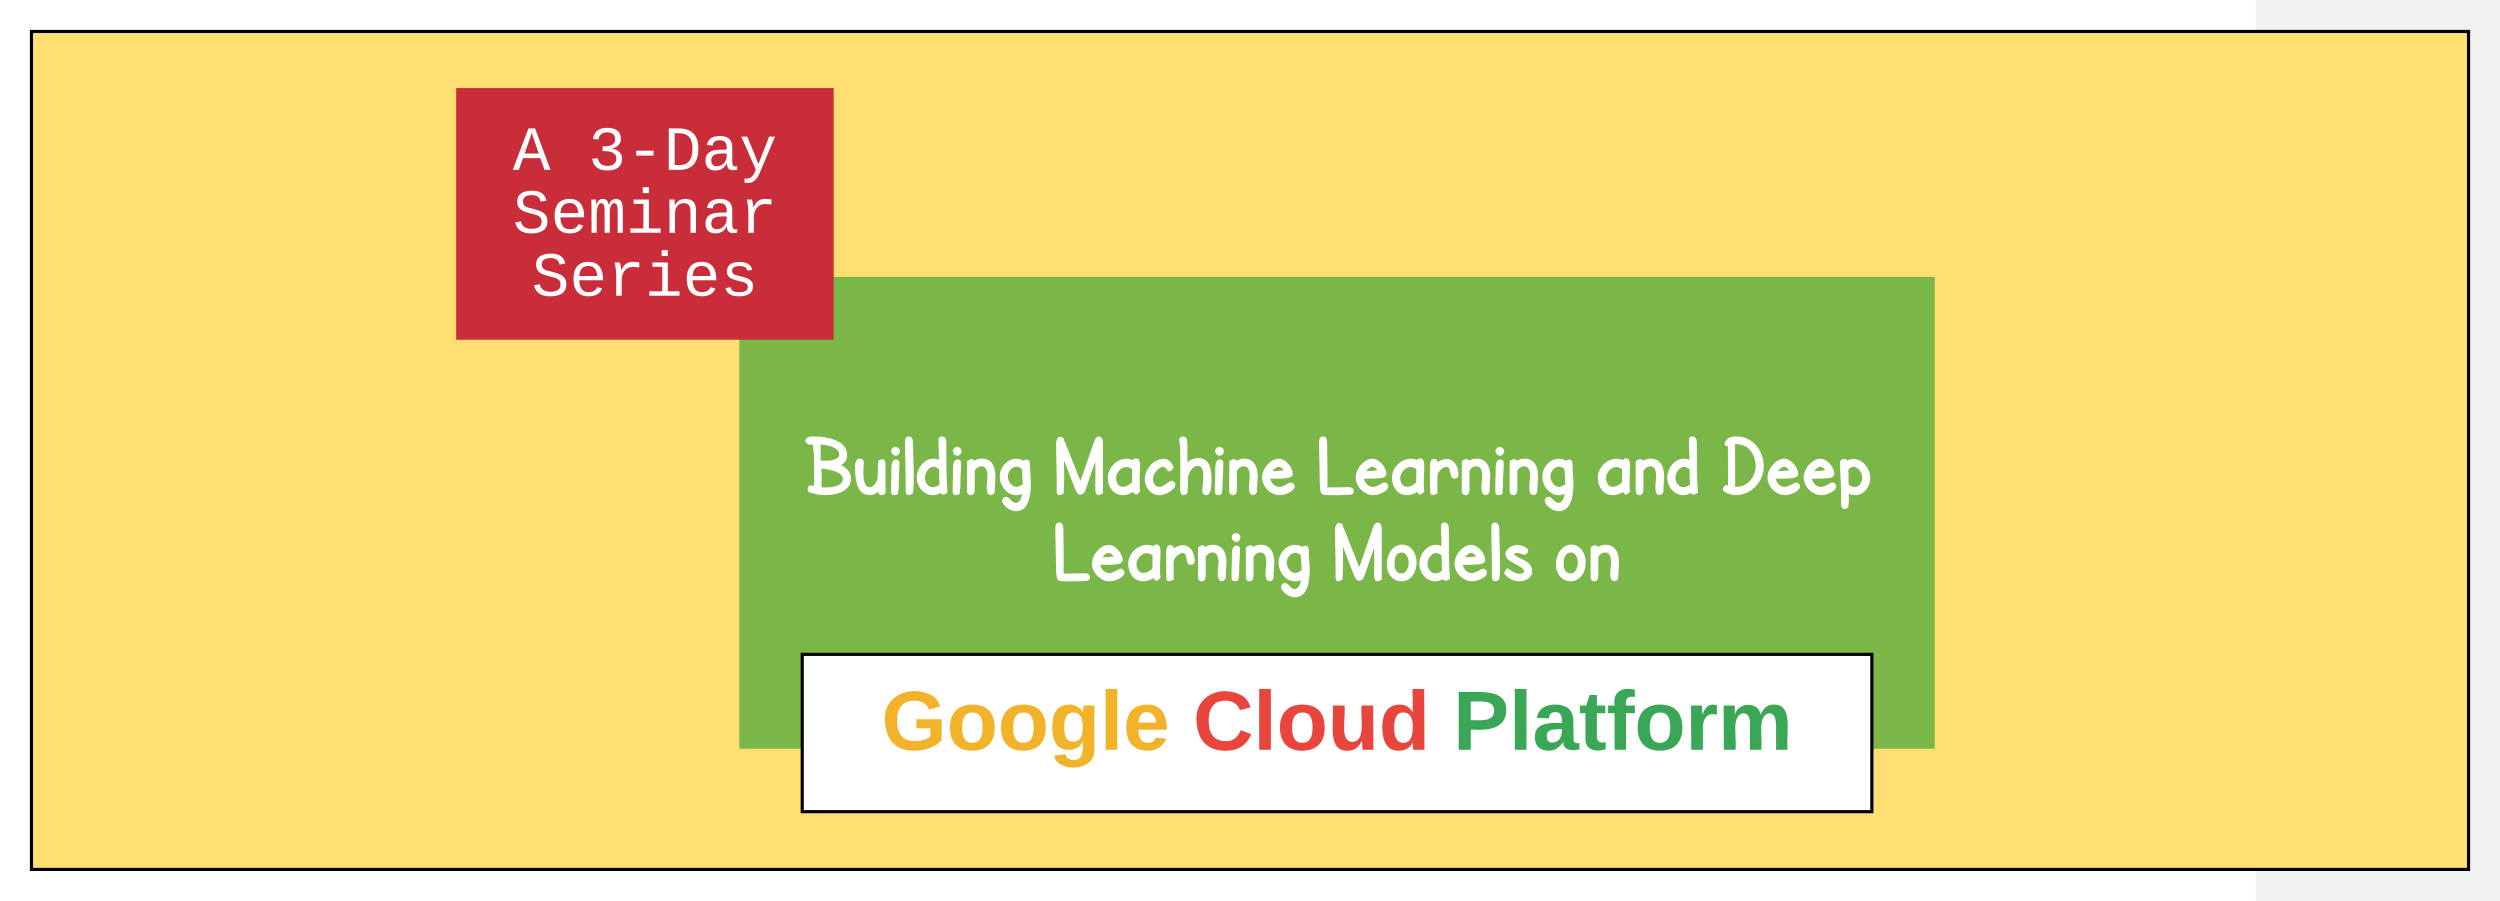
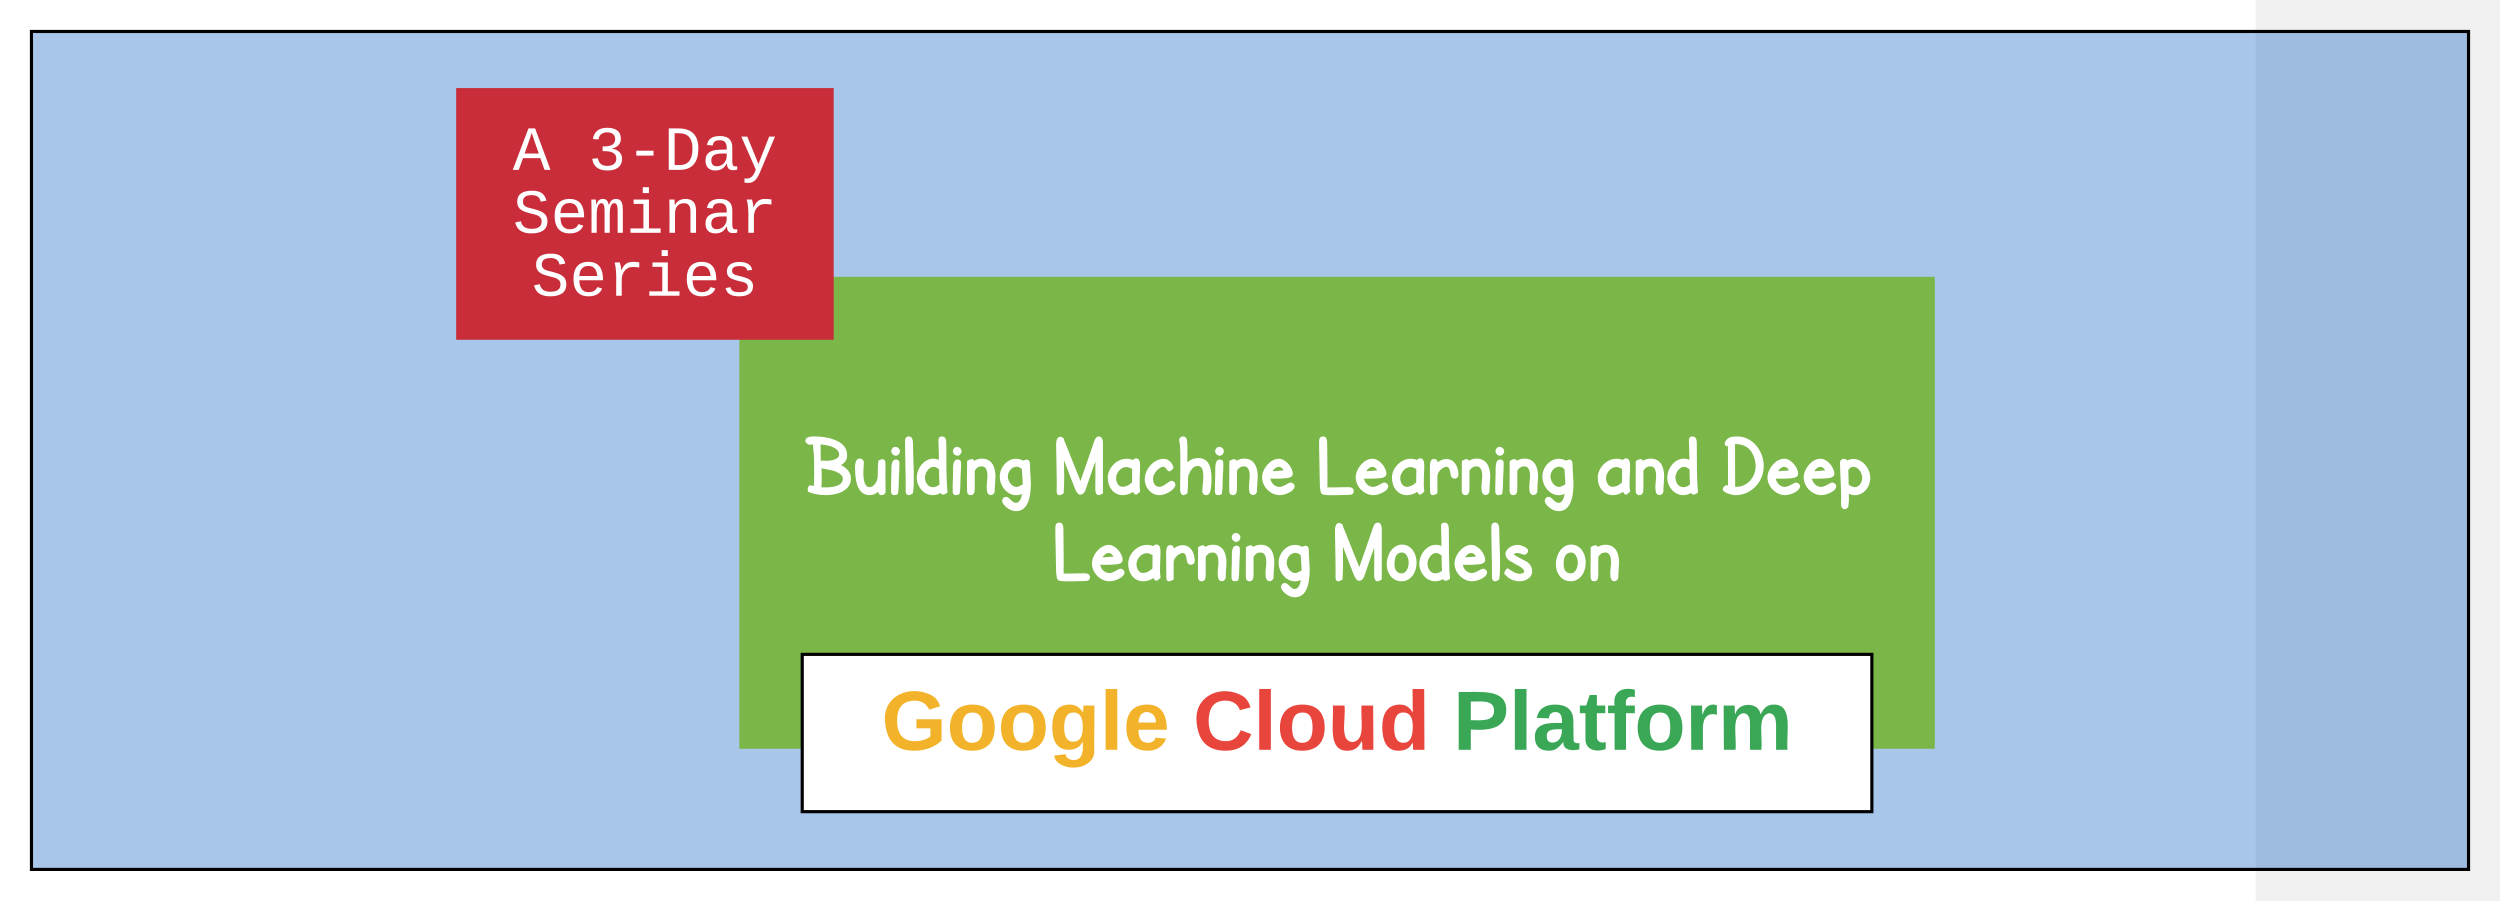
<svg xmlns="http://www.w3.org/2000/svg" xmlns:ns1="lucid" xmlns:xlink="http://www.w3.org/1999/xlink" width="1589.33" height="572.72">
  <g transform="translate(-326 -360)" ns1:page-tab-id="1m08yfgLwAwC">
    <path d="M0 0h1760v1360H0z" fill="#fff" />
-     <path d="M346 380h1549.33v532.72H346z" stroke="#000" stroke-width="2" fill="#ffdf71" />
+     <path d="M346 380h1549.33v532.72H346z" stroke="#000" stroke-width="2" fill="#0e62c2" fill-opacity=".36" />
    <path d="M796 536h760v300H796z" stroke="#000" stroke-opacity="0" stroke-width="2" fill="#7ab648" />
    <use xlink:href="#a" transform="matrix(1,0,0,1,801,541) translate(35.52083 132.8906)" />
    <use xlink:href="#b" transform="matrix(1,0,0,1,801,541) translate(194.5833 132.8906)" />
    <use xlink:href="#c" transform="matrix(1,0,0,1,801,541) translate(361.8229 132.8906)" />
    <use xlink:href="#d" transform="matrix(1,0,0,1,801,541) translate(539.5312 132.8906)" />
    <use xlink:href="#e" transform="matrix(1,0,0,1,801,541) translate(618.776 132.8906)" />
    <use xlink:href="#c" transform="matrix(1,0,0,1,801,541) translate(194.1406 187.6562)" />
    <use xlink:href="#f" transform="matrix(1,0,0,1,801,541) translate(371.849 187.6562)" />
    <use xlink:href="#g" transform="matrix(1,0,0,1,801,541) translate(512.8385 187.6562)" />
    <path d="M616 416h240v160H616z" stroke="#000" stroke-opacity="0" stroke-width="2" fill="#c92d39" />
    <g>
      <use xlink:href="#h" transform="matrix(1,0,0,1,621,421) translate(30.98633 46.99219)" />
      <use xlink:href="#i" transform="matrix(1,0,0,1,621,421) translate(78.99414 46.99219)" />
      <use xlink:href="#j" transform="matrix(1,0,0,1,621,421) translate(30.98633 86.99219)" />
      <use xlink:href="#k" transform="matrix(1,0,0,1,621,421) translate(42.98828 126.9922)" />
    </g>
    <path d="M836 776h680v100H836z" stroke="#000" stroke-width="2" fill="#fff" />
    <g>
      <use xlink:href="#l" transform="matrix(1,0,0,1,841,781) translate(45.37037 55.66667)" />
      <use xlink:href="#m" transform="matrix(1,0,0,1,841,781) translate(243.4444 55.66667)" />
      <use xlink:href="#n" transform="matrix(1,0,0,1,841,781) translate(408.7778 55.66667)" />
    </g>
    <defs>
      <path fill="#fff" d="M121-49c-19-67-1-156 58-156 25 0 54 5 86 16 9-242 5-378 5-610 0-191-29-325-29-404l-93 7c-61-27-92-59-92-96 0-71 70-107 209-107 202 0 374 29 517 87 197 79 295 205 295 377 0 99-50 178-149 237 161 81 241 189 241 326 0 142-71 248-212 321C733 66 361 57 121-49zm447-755c127 0 314-41 314-145 0-85-57-151-172-196-79-31-173-50-282-58 3 89 4 222 4 401 42-15 89-2 136-2zm403 435c0-61-48-112-140-157-119-59-224-59-380-95 5 174 10 318-4 464 29 2 56 3 82 3 295 0 442-72 442-215" id="o" />
      <path fill="#fff" d="M800-724c-3 222-2 446 2 668 1 51-39 90-90 90-53 0-84-27-94-82-63 55-132 82-207 82C174 34 56-189 56-635c0-150 38-225 113-225 56 0 102 41 102 97 0 43-12 196-12 239 0 243 51 364 154 364 106 0 187-142 196-250 5-64-2-333 21-399 87-53 172-58 170 85" id="p" />
      <path fill="#fff" d="M166-1145c59 0 114 47 114 107 0 55-45 110-101 110S68-983 68-1038c0-54 42-107 98-107zm102 399c0 47 1 108-5 186-18 245-2 393-31 567C152 48 64 53 63-55c-3-213 9-280 9-561 0-147 36-220 109-220 58 0 87 30 87 90" id="q" />
      <path fill="#fff" d="M253-1232c0 339 47 894 1 1220C165 56 70 64 75-94c7-254-17-925-15-1193 0-75 31-112 92-112 67 0 101 56 101 167" id="r" />
      <path fill="#fff" d="M555-828c4-155-11-330-11-481 0-60 30-90 89-90 48 0 79 26 94 78 7 24 10 70 10 137 0 363-3 845 29 1153-44 35-82 53-114 53-23 0-40-14-53-42-61 36-127 54-196 54C185 34 15-173 15-393c0-266 251-557 540-435zM215-399c0 121 74 239 189 239 65 0 121-23 166-69-7-86-10-208-10-365-47-42-93-63-138-63-109 0-207 146-207 258" id="s" />
      <path fill="#fff" d="M432-858c231 0 331 186 331 435 0 67-21 291-19 358 2 50-44 98-94 97-161-3-83-317-83-459 0-161-47-242-140-242-73 0-130 35-171 106v447c0 100-32 150-97 150C98 34 67-4 67-80c-2-279 3-404 3-720 48-30 87-45 116-45 27 0 46 14 56 41 59-36 123-54 190-54" id="t" />
      <path fill="#fff" d="M783-642c0 71 21 306 21 377 0 460-121 690-364 690-136 0-280-109-327-207-34-72 20-145 90-143 27 0 63 24 107 73C435 286 558 226 587 5 297 130 44-148 44-418c0-291 294-545 577-389 67-39 142-43 157 48 3 17 5 56 5 117zM242-423c0 121 98 257 214 257 26 0 76-21 150-63-1-66-9-190-22-372-40-39-84-59-133-59-116 0-209 122-209 237" id="u" />
      <g id="a">
        <use transform="matrix(0.02604167,0,0,0.02604167,0,0)" xlink:href="#o" />
        <use transform="matrix(0.02604167,0,0,0.02604167,31.58854,0)" xlink:href="#p" />
        <use transform="matrix(0.02604167,0,0,0.02604167,54.29688,0)" xlink:href="#q" />
        <use transform="matrix(0.02604167,0,0,0.02604167,63.28125,0)" xlink:href="#r" />
        <use transform="matrix(0.02604167,0,0,0.02604167,71.90104,0)" xlink:href="#s" />
        <use transform="matrix(0.02604167,0,0,0.02604167,93.48958,0)" xlink:href="#q" />
        <use transform="matrix(0.02604167,0,0,0.02604167,102.474,0)" xlink:href="#t" />
        <use transform="matrix(0.02604167,0,0,0.02604167,123.9062,0)" xlink:href="#u" />
      </g>
      <path fill="#fff" d="M174-1391c39 0 103 43 91 85 76 174 253 635 399 995 104-301 211-597 312-901 31-90 52-141 65-153 78-73 172-25 172 114V-12c-105 78-190 68-186-119 4-214 1-435 2-654-44 106-177 513-246 703-26 71-73 104-126 104-48 0-92-54-133-162-42-113-129-337-261-674 7 416 9 459-9 804-41 29-76 44-107 44-75 0-64-100-62-174 5-198-15-855-15-1053 0-132 35-198 104-198" id="v" />
      <path fill="#fff" d="M836-686c0 187-30 463 2 630-71 75-129 122-171 10-82 53-167 80-256 80C187 34 46-160 46-393c0-281 308-555 614-431 19-27 45-40 76-40 67 0 100 59 100 178zM249-382c0 105 58 213 157 213 80 0 157-36 232-109 3-73 4-181 4-326 1 1-110-58-139-48-132-6-254 139-254 270" id="w" />
      <path fill="#fff" d="M693-317c70-2 127 82 85 150C718-70 552 31 404 34 201 38 40-151 44-358c4-212 146-388 302-458 115-51 232-54 316 28 45 43 73 95 84 157-37 55-72 83-106 83-41 12-94-120-135-109-108-10-258 167-258 275 0 142 52 213 157 213 43 0 97-25 163-74s108-74 126-74" id="x" />
      <path fill="#fff" d="M529-872c255 0 326 211 326 503 0 146-10 253-32 320-18 56-52 83-99 83-53 0-95-41-94-94 4-187 101-621-111-619-95 0-163 74-220 216-24 59-14 117-17 192-3 89-6 176-14 261-41 29-77 44-108 44-45 0-71-81-71-130 2-345 13-664 1-1005-5-133-25-201-25-206-1-52 39-92 90-92 54 0 94 31 103 97 19 137 4 374 7 532 83-68 171-102 264-102" id="y" />
      <path fill="#fff" d="M741-273c50-2 102 44 100 94 0 19-8 40-25 63C764-40 600 34 473 34 251 34 46-175 46-396c0-217 200-459 413-459 160 0 336 211 336 369 0 44-28 73-82 92-62 22-312 32-464 24 15 104 106 205 224 203 39 0 88-18 149-53s100-53 119-53zM572-570c-76-133-187-104-270 20 39-1 129-7 270-20" id="z" />
      <g id="b">
        <use transform="matrix(0.02604167,0,0,0.02604167,0,0)" xlink:href="#v" />
        <use transform="matrix(0.02604167,0,0,0.02604167,33.46354,0)" xlink:href="#w" />
        <use transform="matrix(0.02604167,0,0,0.02604167,57.03125,0)" xlink:href="#x" />
        <use transform="matrix(0.02604167,0,0,0.02604167,78.33333,0)" xlink:href="#y" />
        <use transform="matrix(0.02604167,0,0,0.02604167,101.1458,0)" xlink:href="#q" />
        <use transform="matrix(0.02604167,0,0,0.02604167,110.1302,0)" xlink:href="#t" />
        <use transform="matrix(0.02604167,0,0,0.02604167,131.5625,0)" xlink:href="#z" />
      </g>
      <path fill="#fff" d="M271-154c141 3 362-7 506-8 91 0 136 33 136 99 0 60-38 90-114 90-169 0-530 29-647-12-46-16-67-116-67-288 0-188-19-816-17-1004 0-81 33-122 98-122 66 0 99 54 99 162 0 269 12 805 6 1083" id="A" />
      <path fill="#fff" d="M468-848c193 0 298 180 298 385 0 53-38 94-92 94-48 0-81-25-95-75-20-75-16-213-105-213-95 0-223 127-223 222v425c-45 29-84 44-116 44-42 0-63-31-63-92 0-166-4-210-4-604 0-125 33-188 99-188 53 0 83 27 91 82 68-53 138-80 210-80" id="B" />
      <g id="c">
        <use transform="matrix(0.02604167,0,0,0.02604167,0,0)" xlink:href="#A" />
        <use transform="matrix(0.02604167,0,0,0.02604167,23.85417,0)" xlink:href="#z" />
        <use transform="matrix(0.02604167,0,0,0.02604167,46.875,0)" xlink:href="#w" />
        <use transform="matrix(0.02604167,0,0,0.02604167,70.44271,0)" xlink:href="#B" />
        <use transform="matrix(0.02604167,0,0,0.02604167,90.70313,0)" xlink:href="#t" />
        <use transform="matrix(0.02604167,0,0,0.02604167,112.1354,0)" xlink:href="#q" />
        <use transform="matrix(0.02604167,0,0,0.02604167,121.1198,0)" xlink:href="#t" />
        <use transform="matrix(0.02604167,0,0,0.02604167,142.5521,0)" xlink:href="#u" />
      </g>
      <g id="d">
        <use transform="matrix(0.02604167,0,0,0.02604167,0,0)" xlink:href="#w" />
        <use transform="matrix(0.02604167,0,0,0.02604167,23.56771,0)" xlink:href="#t" />
        <use transform="matrix(0.02604167,0,0,0.02604167,45,0)" xlink:href="#s" />
      </g>
      <path fill="#fff" d="M411-1399c368 0 645 350 645 727 0 378-306 706-681 706-95 0-326-60-319-143 5-59 62-115 128-94-2-146-3-465-3-958-58 5-88-29-77-83 53-121 126-155 307-155zM358-169c284 19 504-231 500-510-3-195-93-378-215-458-76-49-171-76-288-76 2 233 3 581 3 1044" id="C" />
      <path fill="#fff" d="M241-811c290-144 563 150 563 427 0 269-245 510-522 386 3 148 1 204-14 321-81 99-190 62-178-113 16-227-25-734-25-971 0-93 132-125 176-50zm191 649c100 0 176-118 176-222 0-126-96-273-217-273-53 0-94 27-123 80 5 119 8 237 8 352 56 42 108 63 156 63" id="D" />
      <g id="e">
        <use transform="matrix(0.02604167,0,0,0.02604167,0,0)" xlink:href="#C" />
        <use transform="matrix(0.02604167,0,0,0.02604167,28.67188,0)" xlink:href="#z" />
        <use transform="matrix(0.02604167,0,0,0.02604167,51.69271,0)" xlink:href="#z" />
        <use transform="matrix(0.02604167,0,0,0.02604167,74.27083,0)" xlink:href="#D" />
      </g>
      <path fill="#fff" d="M425-862c217 0 353 210 353 439 0 240-138 457-368 457C191 34 49-155 49-377c0-243 145-485 376-485zm-9 703c111 0 169-142 169-264 0-111-61-246-162-246-123 0-184 93-184 278 0 155 59 232 177 232" id="E" />
      <path fill="#fff" d="M531-614c-33 0-117-43-150-43-49 0-84 9-103 26 45 67 311 167 362 220 54 56 87 121 87 208C727-59 571 34 418 34 267 34 142-29 43-154c7-41 48-130 87-128 2 0 37 22 104 66s127 66 179 66c66 0 107-17 123-50-5-45-48-90-128-136-72-41-147-78-217-121-80-49-116-111-116-174 0-130 162-224 297-224 79 0 256 66 256 140 0 50-47 101-97 101" id="F" />
      <g id="f">
        <use transform="matrix(0.02604167,0,0,0.02604167,0,0)" xlink:href="#v" />
        <use transform="matrix(0.02604167,0,0,0.02604167,33.46354,0)" xlink:href="#E" />
        <use transform="matrix(0.02604167,0,0,0.02604167,55.05208,0)" xlink:href="#s" />
        <use transform="matrix(0.02604167,0,0,0.02604167,76.64063,0)" xlink:href="#z" />
        <use transform="matrix(0.02604167,0,0,0.02604167,99.66146,0)" xlink:href="#r" />
        <use transform="matrix(0.02604167,0,0,0.02604167,108.2812,0)" xlink:href="#F" />
      </g>
      <g id="g">
        <use transform="matrix(0.02604167,0,0,0.02604167,0,0)" xlink:href="#E" />
        <use transform="matrix(0.02604167,0,0,0.02604167,21.58854,0)" xlink:href="#t" />
      </g>
      <path fill="#fff" d="M1034 0L896-382H333L196 0H0l510-1349h217L1228 0h-194zM847-531c-77-225-157-447-231-674-69 231-154 451-232 674h463" id="G" />
      <use transform="matrix(0.01953125,0,0,0.01953125,0,0)" xlink:href="#G" id="h" />
      <path fill="#fff" d="M1060-1016c0 191-128 285-295 323v4c154 18 262 91 313 209 14 35 21 72 21 110 0 277-194 390-478 390-292 0-457-129-493-382l186-17c24 161 121 250 307 250 172 1 298-80 291-247-8-208-220-239-446-233v-156c217 9 409-34 409-232 0-152-102-225-264-225-159 0-264 88-278 233l-181-14c33-239 196-367 461-367 264 0 447 102 447 354" id="H" />
      <path fill="#fff" d="M334-464v-160h560v160H334" id="I" />
      <path fill="#fff" d="M473-1349c438-1 655 221 652 661C1122-268 945-8 532 0H162v-1349h311zm42 1193c308-4 416-205 418-532 2-330-131-509-459-505H353v1037h162" id="J" />
      <path fill="#fff" d="M1000-272c3 95 12 159 101 161 21 0 41-3 59-7V-6c-44 10-86 16-139 16-141 2-191-84-197-217h-6C748-76 648 20 446 20c-207 0-318-120-318-322 0-266 194-348 454-354l236-4c12-191-40-305-222-305-140 0-220 47-232 172l-188-17c33-204 181-292 423-292 255 0 401 118 401 364v466zm-683-27c0 109 63 184 175 182 166-3 259-96 306-217 24-65 20-120 20-200-232 7-501-28-501 235" id="K" />
      <path fill="#fff" d="M168 279c222 39 310-114 368-290L66-1082h192c120 299 249 590 362 896 115-301 235-597 351-896h190L705 0c-65 164-130 320-275 396-67 36-177 35-262 18V279" id="L" />
      <g id="i">
        <use transform="matrix(0.01953125,0,0,0.01953125,0,0)" xlink:href="#H" />
        <use transform="matrix(0.01953125,0,0,0.01953125,24.00391,0)" xlink:href="#I" />
        <use transform="matrix(0.01953125,0,0,0.01953125,48.00781,0)" xlink:href="#J" />
        <use transform="matrix(0.01953125,0,0,0.01953125,72.01172,0)" xlink:href="#K" />
        <use transform="matrix(0.01953125,0,0,0.01953125,96.01562,0)" xlink:href="#L" />
      </g>
      <path fill="#fff" d="M614-1226c-167 1-283 53-283 213 0 183 186 193 334 234 230 63 463 120 463 409 0 286-219 387-518 390C309 23 131-98 79-338l185-37c34 165 149 248 351 246 184-2 324-58 324-238 0-203-207-221-372-266-210-57-422-111-422-377 0-267 201-356 470-360 279-5 430 101 480 324l-188 33c-28-141-121-215-293-213" id="M" />
      <path fill="#fff" d="M617-1102c355 0 481 238 477 599H322c5 222 84 388 301 388 144 0 244-59 284-166l158 45C1002-72 854 20 623 20c-342 0-490-220-490-568 0-346 151-554 484-554zm291 461c-18-192-90-328-289-328-194 0-287 128-295 328h584" id="N" />
      <path fill="#fff" d="M904-1102c199 0 220 177 220 381V0H956v-686c-3-114 0-215-60-264-70-33-125-4-158 71-26 56-39 140-39 252V0H531v-686c-3-114-1-215-61-264-78-41-136 24-157 84-24 69-39 159-39 259V0H105c-3-360 6-732-6-1082h149c6 50 3 123 8 175 36-100 83-195 216-195 135 0 166 79 196 196 42-105 93-196 236-196" id="O" />
      <path fill="#fff" d="M745-142h380V0H143v-142h422v-798H246v-142h499v940zM545-1292v-192h200v192H545" id="P" />
      <path fill="#fff" d="M706-1102c241 0 344 136 343 381V0H868v-695c1-168-57-273-220-268-190 6-283 138-283 336V0H185c-3-360 6-732-6-1082h170c4 54 7 126 8 185h3c63-121 164-204 346-205" id="Q" />
      <path fill="#fff" d="M839-1102c70 0 148 7 206 17v167c-112-18-268-36-363 15-129 69-208 203-208 395V0H294c-10-367 32-789-52-1082h171c21 75 41 161 48 250h5c67-152 152-270 373-270" id="R" />
      <g id="j">
        <use transform="matrix(0.01953125,0,0,0.01953125,0,0)" xlink:href="#M" />
        <use transform="matrix(0.01953125,0,0,0.01953125,24.00391,0)" xlink:href="#N" />
        <use transform="matrix(0.01953125,0,0,0.01953125,48.00781,0)" xlink:href="#O" />
        <use transform="matrix(0.01953125,0,0,0.01953125,72.01172,0)" xlink:href="#P" />
        <use transform="matrix(0.01953125,0,0,0.01953125,96.01562,0)" xlink:href="#Q" />
        <use transform="matrix(0.01953125,0,0,0.01953125,120.0195,0)" xlink:href="#K" />
        <use transform="matrix(0.01953125,0,0,0.01953125,144.0234,0)" xlink:href="#R" />
      </g>
      <path fill="#fff" d="M873-819c-18-114-119-146-250-146-163 0-245 50-245 151 0 151 170 148 294 185 182 54 388 94 388 320 0 240-189 325-439 329-245 4-410-69-454-268l159-31c24 133 136 168 295 165 144-2 270-31 270-171 0-164-195-160-331-202-167-52-350-87-350-299 0-218 173-315 413-313 220 2 373 77 412 260" id="S" />
      <g id="k">
        <use transform="matrix(0.01953125,0,0,0.01953125,0,0)" xlink:href="#M" />
        <use transform="matrix(0.01953125,0,0,0.01953125,24.00391,0)" xlink:href="#N" />
        <use transform="matrix(0.01953125,0,0,0.01953125,48.00781,0)" xlink:href="#R" />
        <use transform="matrix(0.01953125,0,0,0.01953125,72.01172,0)" xlink:href="#P" />
        <use transform="matrix(0.01953125,0,0,0.01953125,96.01562,0)" xlink:href="#N" />
        <use transform="matrix(0.01953125,0,0,0.01953125,120.0195,0)" xlink:href="#S" />
      </g>
      <path fill="#f2b32a" d="M67-125c0 54 23 88 75 88 28 0 53-7 68-21v-34h-60v-39h108v91C232-14 192 4 140 4 58 4 20-42 15-125 8-236 126-280 215-234c19 10 29 26 37 47l-47 15c-11-23-29-39-63-39-53 1-75 33-75 86" id="T" />
      <path fill="#f2b32a" d="M110-194c64 0 96 36 96 99 0 64-35 99-97 99-61 0-95-36-95-99 0-62 34-99 96-99zm-1 164c35 0 45-28 45-65 0-40-10-65-43-65-34 0-45 26-45 65 0 36 10 65 43 65" id="U" />
      <path fill="#f2b32a" d="M195-6C206 82 75 100 31 46c-4-6-6-13-8-21l49-6c3 16 16 24 34 25 40 0 42-37 40-79-11 22-30 35-61 35-53 0-70-43-70-97 0-56 18-96 73-97 30 0 46 14 59 34l2-30h47zm-90-29c32 0 41-27 41-63 0-35-9-62-40-62-32 0-39 29-40 63 0 36 9 62 39 62" id="V" />
      <path fill="#f2b32a" d="M25 0v-261h50V0H25" id="W" />
      <path fill="#f2b32a" d="M185-48c-13 30-37 53-82 52C43 2 14-33 14-96s30-98 90-98c62 0 83 45 84 108H66c0 31 8 55 39 56 18 0 30-7 34-22zm-45-69c5-46-57-63-70-21-2 6-4 13-4 21h74" id="X" />
      <g id="l">
        <use transform="matrix(0.1481481,0,0,0.1481481,0,0)" xlink:href="#T" />
        <use transform="matrix(0.1481481,0,0,0.1481481,41.48148,0)" xlink:href="#U" />
        <use transform="matrix(0.1481481,0,0,0.1481481,73.92593,0)" xlink:href="#U" />
        <use transform="matrix(0.1481481,0,0,0.1481481,106.3704,0)" xlink:href="#V" />
        <use transform="matrix(0.1481481,0,0,0.1481481,138.8148,0)" xlink:href="#W" />
        <use transform="matrix(0.1481481,0,0,0.1481481,153.6296,0)" xlink:href="#X" />
      </g>
      <path fill="#e8453c" d="M67-125c0 53 21 87 73 88 37 1 54-22 65-47l45 17C233-25 199 4 140 4 58 4 20-42 15-125 8-235 124-281 211-232c18 10 29 29 36 50l-46 12c-8-25-30-41-62-41-52 0-71 34-72 86" id="Y" />
      <path fill="#e8453c" d="M25 0v-261h50V0H25" id="Z" />
      <path fill="#e8453c" d="M110-194c64 0 96 36 96 99 0 64-35 99-97 99-61 0-95-36-95-99 0-62 34-99 96-99zm-1 164c35 0 45-28 45-65 0-40-10-65-43-65-34 0-45 26-45 65 0 36 10 65 43 65" id="aa" />
      <path fill="#e8453c" d="M85 4C-2 5 27-109 22-190h50c7 57-23 150 33 157 60-5 35-97 40-157h50l1 190h-47c-2-12 1-28-3-38-12 25-28 42-61 42" id="ab" />
      <path fill="#e8453c" d="M88-194c31-1 46 15 58 34l-1-101h50l1 261h-48c-2-10 0-23-3-31C134-8 116 4 84 4 32 4 16-41 15-95c0-56 19-97 73-99zm17 164c33 0 40-30 41-66 1-37-9-64-41-64s-38 30-39 65c0 43 13 65 39 65" id="ac" />
      <g id="m">
        <use transform="matrix(0.1481481,0,0,0.1481481,0,0)" xlink:href="#Y" />
        <use transform="matrix(0.1481481,0,0,0.1481481,38.37037,0)" xlink:href="#Z" />
        <use transform="matrix(0.1481481,0,0,0.1481481,53.18519,0)" xlink:href="#aa" />
        <use transform="matrix(0.1481481,0,0,0.1481481,85.62963,0)" xlink:href="#ab" />
        <use transform="matrix(0.1481481,0,0,0.1481481,118.0741,0)" xlink:href="#ac" />
      </g>
      <path fill="#3aa757" d="M24-248c93 1 206-16 204 79-1 75-69 88-152 82V0H24v-248zm52 121c47 0 100 7 100-41 0-47-54-39-100-39v80" id="ad" />
      <path fill="#3aa757" d="M25 0v-261h50V0H25" id="ae" />
      <path fill="#3aa757" d="M133-34C117-15 103 5 69 4 32 3 11-16 11-54c-1-60 55-63 116-61 1-26-3-47-28-47-18 1-26 9-28 27l-52-2c7-38 36-58 82-57s74 22 75 68l1 82c-1 14 12 18 25 15v27c-30 8-71 5-69-32zm-48 3c29 0 43-24 42-57-32 0-66-3-65 30 0 17 8 27 23 27" id="af" />
      <path fill="#3aa757" d="M115-3C79 11 28 4 28-45v-112H4v-33h27l15-45h31v45h36v33H77v99c-1 23 16 31 38 25v30" id="ag" />
      <path fill="#3aa757" d="M121-226c-27-7-43 5-38 36h38v33H83V0H34v-157H6v-33h28c-9-59 32-81 87-68v32" id="ah" />
      <path fill="#3aa757" d="M110-194c64 0 96 36 96 99 0 64-35 99-97 99-61 0-95-36-95-99 0-62 34-99 96-99zm-1 164c35 0 45-28 45-65 0-40-10-65-43-65-34 0-45 26-45 65 0 36 10 65 43 65" id="ai" />
      <path fill="#3aa757" d="M135-150c-39-12-60 13-60 57V0H25l-1-190h47c2 13-1 29 3 40 6-28 27-53 61-41v41" id="aj" />
      <path fill="#3aa757" d="M220-157c-53 9-28 100-34 157h-49v-107c1-27-5-49-29-50C55-147 81-57 75 0H25l-1-190h47c2 12-1 28 3 38 10-53 101-56 108 0 13-22 24-43 59-42 82 1 51 116 57 194h-49v-107c-1-25-5-48-29-50" id="ak" />
      <g id="n">
        <use transform="matrix(0.1481481,0,0,0.1481481,0,0)" xlink:href="#ad" />
        <use transform="matrix(0.1481481,0,0,0.1481481,35.55556,0)" xlink:href="#ae" />
        <use transform="matrix(0.1481481,0,0,0.1481481,50.37037,0)" xlink:href="#af" />
        <use transform="matrix(0.1481481,0,0,0.1481481,80,0)" xlink:href="#ag" />
        <use transform="matrix(0.1481481,0,0,0.1481481,97.62963,0)" xlink:href="#ah" />
        <use transform="matrix(0.1481481,0,0,0.1481481,115.2593,0)" xlink:href="#ai" />
        <use transform="matrix(0.1481481,0,0,0.1481481,147.7037,0)" xlink:href="#aj" />
        <use transform="matrix(0.1481481,0,0,0.1481481,168.4444,0)" xlink:href="#ak" />
      </g>
    </defs>
  </g>
</svg>
